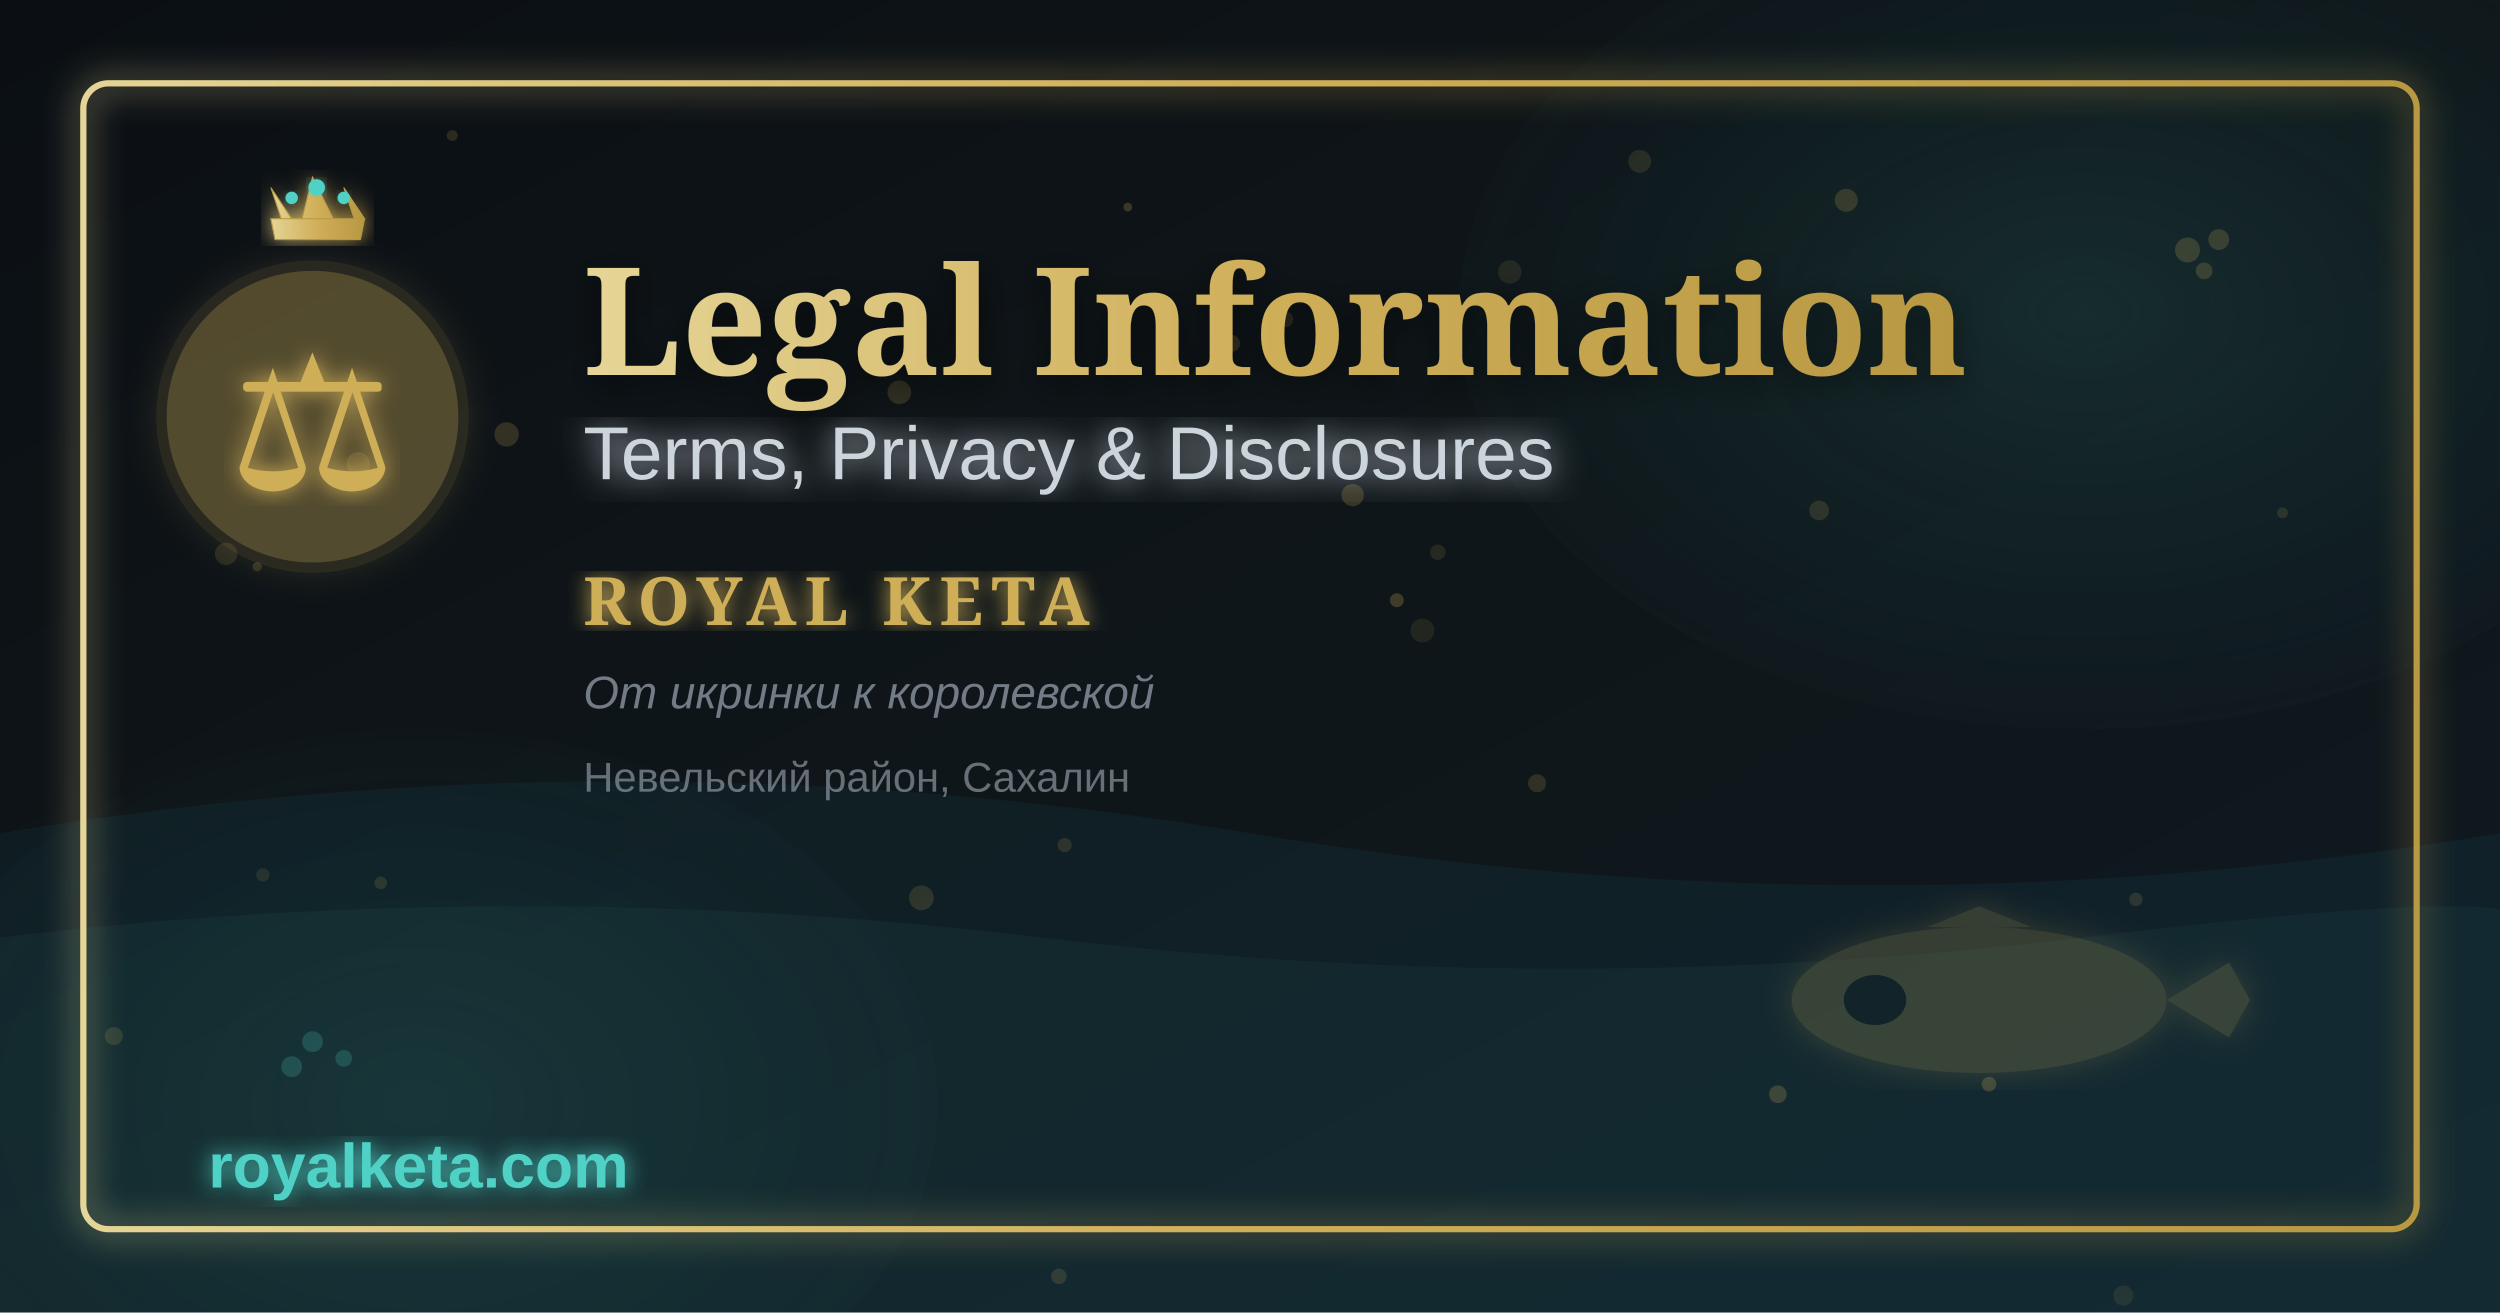
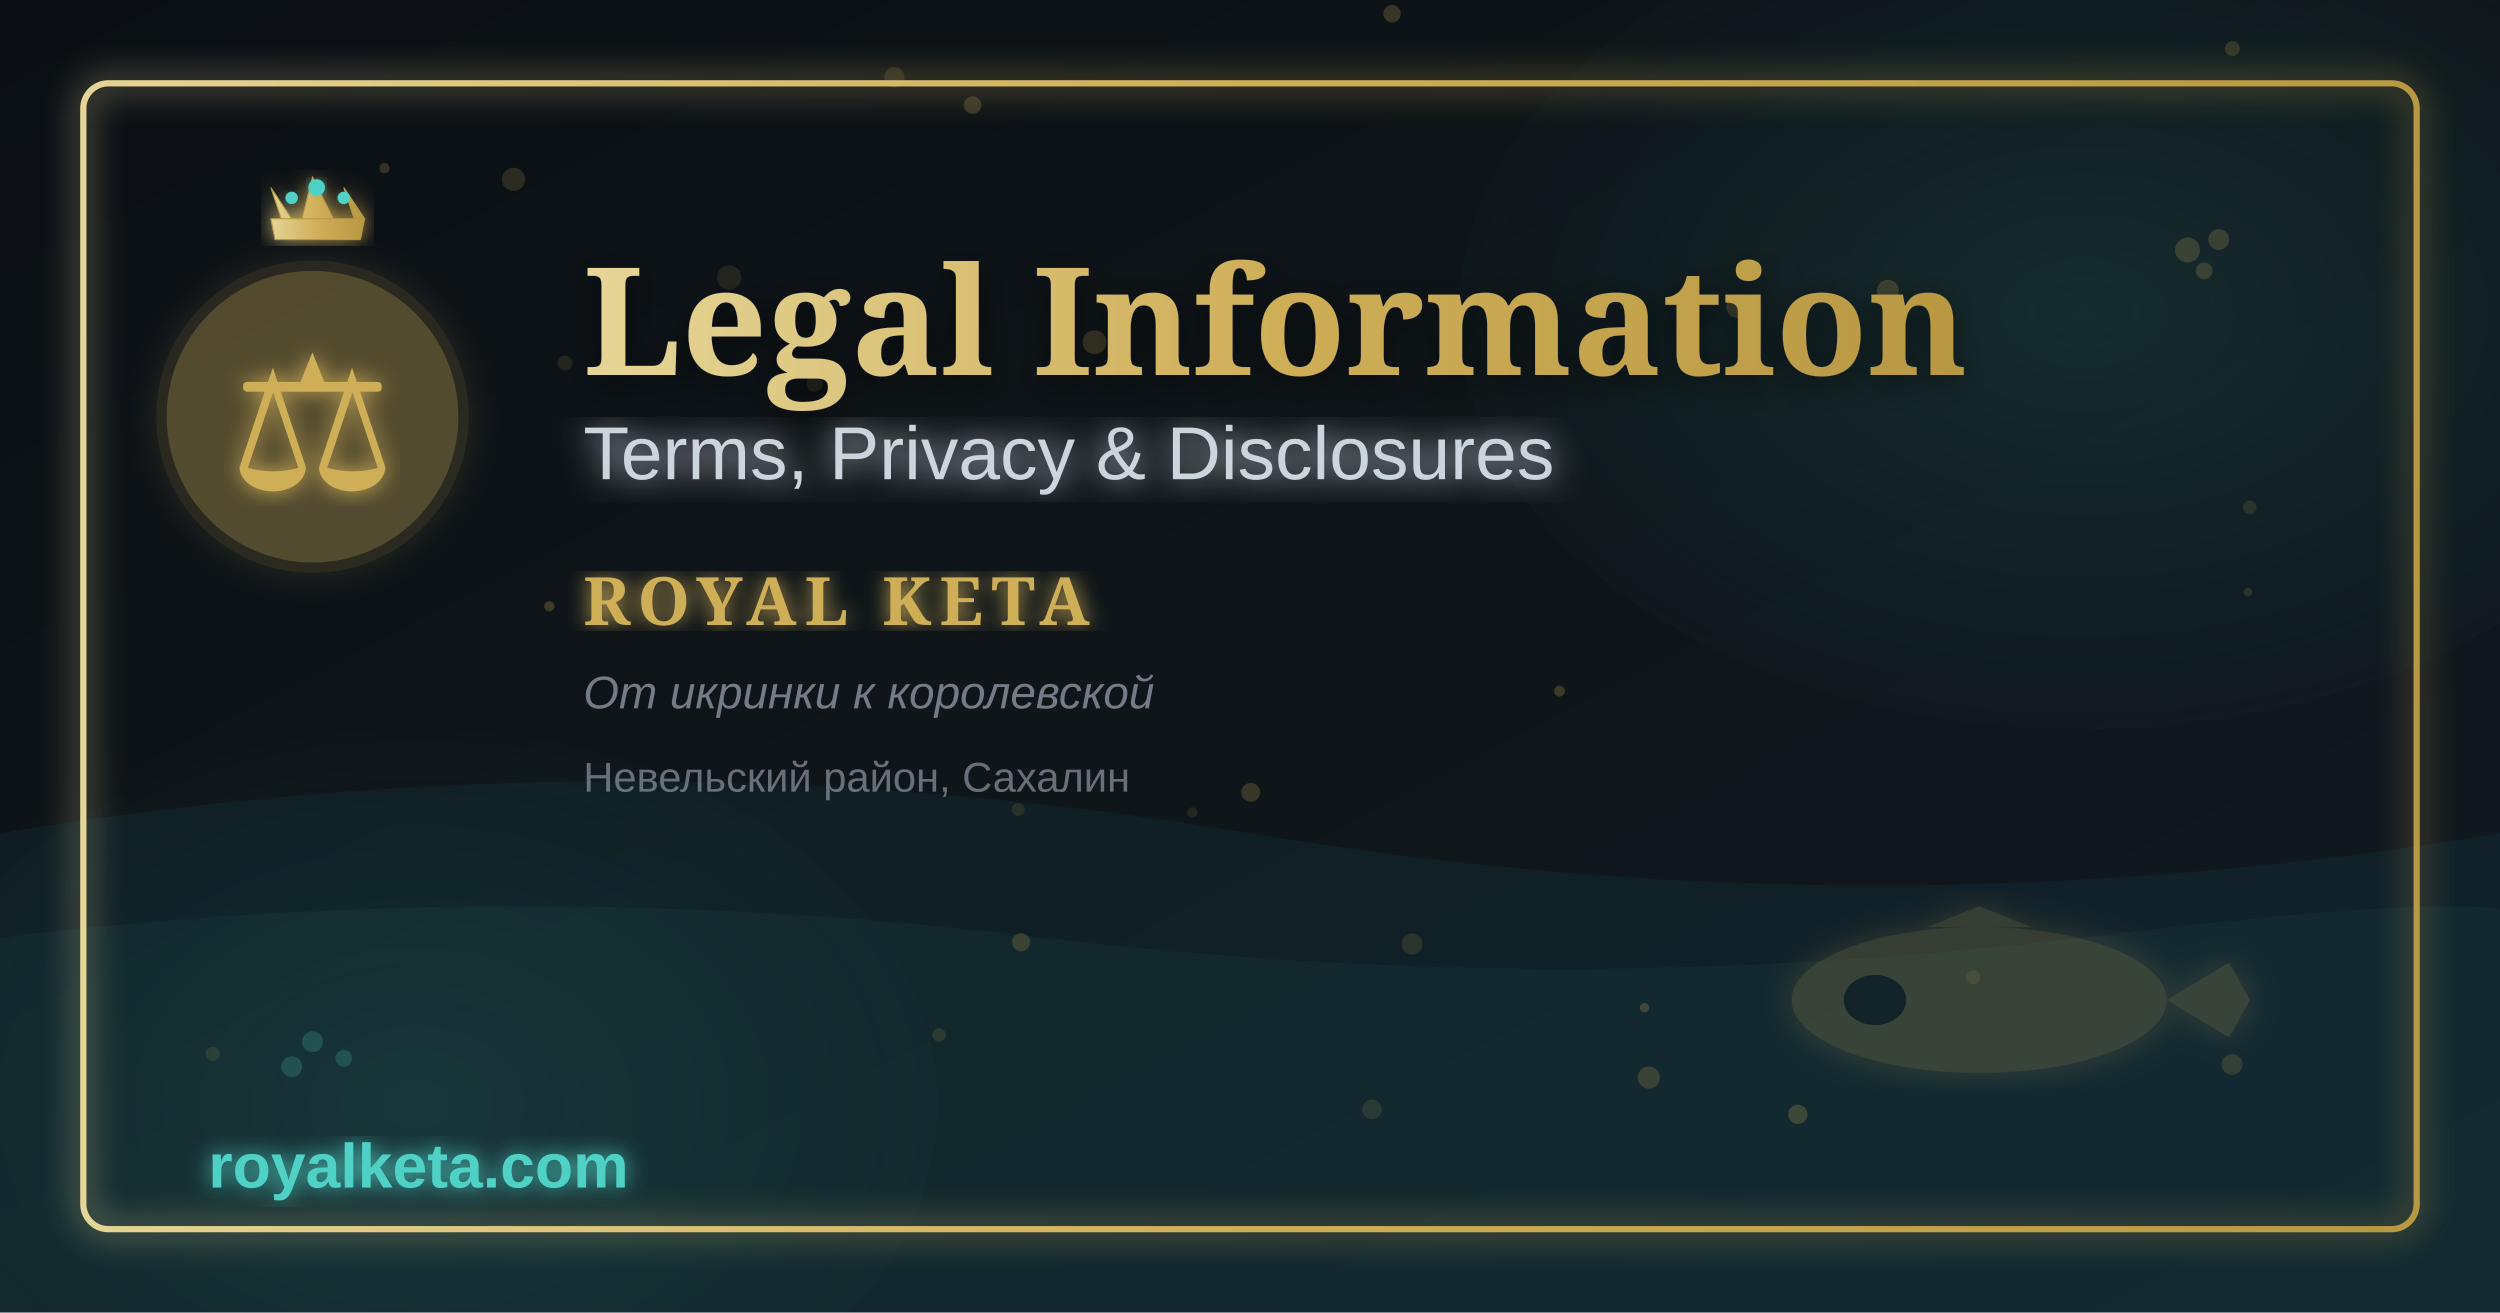
<svg xmlns="http://www.w3.org/2000/svg" width="1200" height="630">
  <defs>
    <linearGradient id="bgGradient" x1="0%" y1="0%" x2="100%" y2="100%">
      <stop offset="0%" style="stop-color:#0B0F14;stop-opacity:1" />
      <stop offset="50%" style="stop-color:#0F1619;stop-opacity:1" />
      <stop offset="100%" style="stop-color:#0F1922;stop-opacity:1" />
    </linearGradient>
    <linearGradient id="goldGradient" x1="0%" y1="0%" x2="100%" y2="0%">
      <stop offset="0%" style="stop-color:#E5D596;stop-opacity:1" />
      <stop offset="50%" style="stop-color:#CFAE58;stop-opacity:1" />
      <stop offset="100%" style="stop-color:#B89842;stop-opacity:1" />
    </linearGradient>
    <radialGradient id="oceanGradient" cx="50%" cy="50%" r="50%">
      <stop offset="0%" style="stop-color:#4FD1C5;stop-opacity:0.3" />
      <stop offset="100%" style="stop-color:#1E90A0;stop-opacity:0.05" />
    </radialGradient>
    <filter id="glow">
      <feGaussianBlur stdDeviation="5" result="coloredBlur" />
      <feMerge>
        <feMergeNode in="coloredBlur" />
        <feMergeNode in="SourceGraphic" />
      </feMerge>
    </filter>
    <filter id="softGlow">
      <feGaussianBlur stdDeviation="8" result="coloredBlur" />
      <feMerge>
        <feMergeNode in="coloredBlur" />
        <feMergeNode in="SourceGraphic" />
      </feMerge>
    </filter>
    <filter id="shadow">
      <feDropShadow dx="0" dy="4" stdDeviation="8" flood-color="#000000" flood-opacity="0.5" />
    </filter>
  </defs>
  <rect width="1200" height="630" fill="url(#bgGradient)" />
  <ellipse cx="1000" cy="150" rx="300" ry="200" fill="url(#oceanGradient)" opacity="0.4" />
  <ellipse cx="200" cy="530" rx="250" ry="180" fill="url(#oceanGradient)" opacity="0.3" />
  <path d="M 0 400 Q 300 350 600 400 T 1200 400 L 1200 630 L 0 630 Z" fill="#1E90A0" opacity="0.08" />
  <path d="M 0 450 Q 250 420 500 450 T 1000 450 T 1200 450 L 1200 630 L 0 630 Z" fill="#4FD1C5" opacity="0.05" />
-   <circle cx="1025.243" cy="431.747" r="3.223" fill="#CFAE58" opacity="0.152" />
-   <circle cx="1095.603" cy="246.14" r="2.631" fill="#CFAE58" opacity="0.144" />
-   <circle cx="217.074" cy="65.044" r="2.618" fill="#CFAE58" opacity="0.165" />
-   <circle cx="954.708" cy="520.401" r="3.503" fill="#CFAE58" opacity="0.234" />
-   <circle cx="670.484" cy="288.105" r="3.324" fill="#CFAE58" opacity="0.249" />
-   <circle cx="886.185" cy="96.134" r="5.522" fill="#CFAE58" opacity="0.189" />
-   <circle cx="108.534" cy="265.841" r="5.373" fill="#CFAE58" opacity="0.146" />
-   <circle cx="724.706" cy="130.546" r="5.616" fill="#CFAE58" opacity="0.115" />
-   <circle cx="511.044" cy="405.645" r="3.399" fill="#CFAE58" opacity="0.147" />
-   <circle cx="682.757" cy="302.661" r="5.715" fill="#CFAE58" opacity="0.109" />
-   <circle cx="812.228" cy="166.484" r="3.286" fill="#CFAE58" opacity="0.202" />
-   <circle cx="182.753" cy="423.763" r="3.015" fill="#CFAE58" opacity="0.144" />
-   <circle cx="541.342" cy="99.404" r="2.11" fill="#CFAE58" opacity="0.233" />
-   <circle cx="171.921" cy="222.523" r="5.518" fill="#CFAE58" opacity="0.181" />
-   <circle cx="123.434" cy="272.021" r="2.232" fill="#CFAE58" opacity="0.188" />
-   <circle cx="690.152" cy="265.095" r="3.707" fill="#CFAE58" opacity="0.128" />
-   <circle cx="649.276" cy="237.624" r="5.362" fill="#CFAE58" opacity="0.21" />
-   <circle cx="873.203" cy="245.023" r="4.726" fill="#CFAE58" opacity="0.156" />
-   <circle cx="787.057" cy="77.424" r="5.514" fill="#CFAE58" opacity="0.131" />
-   <circle cx="54.639" cy="497.342" r="4.304" fill="#CFAE58" opacity="0.159" />
-   <circle cx="737.797" cy="375.941" r="4.335" fill="#CFAE58" opacity="0.173" />
-   <circle cx="126.16" cy="419.965" r="3.193" fill="#CFAE58" opacity="0.118" />
-   <circle cx="431.671" cy="188.298" r="5.679" fill="#CFAE58" opacity="0.187" />
-   <circle cx="617.082" cy="153.337" r="3.701" fill="#CFAE58" opacity="0.154" />
-   <circle cx="1019.214" cy="621.891" r="4.822" fill="#CFAE58" opacity="0.101" />
-   <circle cx="442.257" cy="430.97" r="5.934" fill="#CFAE58" opacity="0.162" />
-   <circle cx="243.192" cy="208.51" r="5.843" fill="#CFAE58" opacity="0.199" />
-   <circle cx="591.143" cy="164.822" r="4.077" fill="#CFAE58" opacity="0.199" />
-   <circle cx="853.349" cy="525.234" r="4.257" fill="#CFAE58" opacity="0.215" />
-   <circle cx="508.252" cy="612.661" r="3.719" fill="#CFAE58" opacity="0.166" />
+   <circle cx="668.197" cy="6.611" r="4.218" fill="#CFAE58" opacity="0.216" />
+   <circle cx="102.062" cy="505.844" r="3.434" fill="#CFAE58" opacity="0.122" />
+   <circle cx="791.422" cy="517.243" r="5.318" fill="#CFAE58" opacity="0.196" />
+   <circle cx="1078.966" cy="284.207" r="2.115" fill="#CFAE58" opacity="0.14" />
+   <circle cx="429.276" cy="37.029" r="4.878" fill="#CFAE58" opacity="0.16" />
+   <circle cx="748.546" cy="331.735" r="2.598" fill="#CFAE58" opacity="0.227" />
+   <circle cx="572.318" cy="389.96" r="2.44" fill="#CFAE58" opacity="0.114" />
+   <circle cx="600.358" cy="380.317" r="4.531" fill="#CFAE58" opacity="0.214" />
+   <circle cx="525.39" cy="164.281" r="5.743" fill="#CFAE58" opacity="0.23" />
+   <circle cx="906.201" cy="139.588" r="5.33" fill="#CFAE58" opacity="0.214" />
+   <circle cx="658.579" cy="532.466" r="4.721" fill="#CFAE58" opacity="0.136" />
+   <circle cx="391.003" cy="184.062" r="3.907" fill="#CFAE58" opacity="0.144" />
+   <circle cx="789.37" cy="483.709" r="2.259" fill="#CFAE58" opacity="0.242" />
+   <circle cx="450.792" cy="496.817" r="3.26" fill="#CFAE58" opacity="0.131" />
+   <circle cx="466.84" cy="50.483" r="4.211" fill="#CFAE58" opacity="0.218" />
+   <circle cx="947.101" cy="469.103" r="3.403" fill="#CFAE58" opacity="0.104" />
+   <circle cx="833.937" cy="147.237" r="5.348" fill="#CFAE58" opacity="0.219" />
+   <circle cx="490.097" cy="452.259" r="4.327" fill="#CFAE58" opacity="0.21" />
+   <circle cx="1071.41" cy="510.944" r="4.985" fill="#CFAE58" opacity="0.166" />
+   <circle cx="718.668" cy="175.388" r="3.525" fill="#CFAE58" opacity="0.211" />
+   <circle cx="263.656" cy="290.992" r="2.45" fill="#CFAE58" opacity="0.249" />
+   <circle cx="350.008" cy="133.229" r="5.851" fill="#CFAE58" opacity="0.123" />
+   <circle cx="862.943" cy="534.878" r="4.622" fill="#CFAE58" opacity="0.23" />
+   <circle cx="488.729" cy="388.558" r="3.087" fill="#CFAE58" opacity="0.131" />
+   <circle cx="1079.81" cy="243.52" r="3.318" fill="#CFAE58" opacity="0.128" />
+   <circle cx="246.467" cy="86.093" r="5.587" fill="#CFAE58" opacity="0.165" />
+   <circle cx="184.561" cy="80.723" r="2.452" fill="#CFAE58" opacity="0.208" />
+   <circle cx="271.221" cy="174.23" r="3.545" fill="#CFAE58" opacity="0.128" />
+   <circle cx="1071.538" cy="23.277" r="3.57" fill="#CFAE58" opacity="0.187" />
+   <circle cx="677.786" cy="453.12" r="5.048" fill="#CFAE58" opacity="0.145" />
  <rect x="40" y="40" width="1120" height="550" fill="none" stroke="url(#goldGradient)" stroke-width="3" rx="12" filter="url(#softGlow)" />
  <circle cx="150" cy="200" r="75" fill="#CFAE58" opacity="0.15" filter="url(#softGlow)" />
  <circle cx="150" cy="200" r="70" fill="#CFAE58" opacity="0.25" />
  <text x="150" y="235" font-size="90" text-anchor="middle" fill="#CFAE58" filter="url(#glow)">⚖️</text>
  <g transform="translate(100, 70)">
    <path d="M 30 20 L 40 35 L 35 35 Z M 50 15 L 60 35 L 45 35 Z M 65 20 L 75 35 L 70 35 Z M 30 35 L 75 35 L 73 45 L 32 45 Z" fill="url(#goldGradient)" filter="url(#glow)" stroke="#B89842" stroke-width="0.5" />
    <circle cx="40" cy="25" r="3" fill="#4FD1C5" filter="url(#glow)" />
    <circle cx="52" cy="20" r="4" fill="#4FD1C5" filter="url(#glow)" />
    <circle cx="65" cy="25" r="3" fill="#4FD1C5" filter="url(#glow)" />
  </g>
  <text x="280" y="180" font-family="Georgia, serif" font-size="72" font-weight="bold" fill="url(#goldGradient)" filter="url(#shadow)">Legal Information</text>
  <text x="280" y="230" font-family="Arial, sans-serif" font-size="36" fill="#D6DEE6" opacity="0.95" filter="url(#softGlow)">Terms, Privacy &amp; Disclosures</text>
  <text x="280" y="300" font-family="Georgia, serif" font-size="32" font-weight="bold" fill="#CFAE58" letter-spacing="4" filter="url(#glow)">ROYAL KETA</text>
  <text x="280" y="340" font-family="Arial, sans-serif" font-size="22" font-style="italic" fill="#8B95A1" opacity="0.8">От икринки к королевской</text>
  <text x="280" y="380" font-family="Arial, sans-serif" font-size="20" fill="#8B95A1" opacity="0.7">Невельский район, Сахалин</text>
  <text x="100" y="570" font-family="Arial, sans-serif" font-size="30" font-weight="bold" fill="#4FD1C5" filter="url(#glow)">royalketa.com</text>
  <g transform="translate(950, 480)" opacity="0.2" filter="url(#softGlow)">
    <ellipse cx="0" cy="0" rx="90" ry="35" fill="#CFAE58" />
    <path d="M 90 0 L 120 -18 L 130 0 L 120 18 Z" fill="#CFAE58" />
    <path d="M -25 -35 L 0 -45 L 25 -35 Z" fill="#CFAE58" />
    <ellipse cx="-50" cy="0" rx="15" ry="12" fill="#0B0F14" />
  </g>
  <g opacity="0.2">
    <circle cx="1050" cy="120" r="6" fill="#CFAE58" />
    <circle cx="1065" cy="115" r="5" fill="#CFAE58" />
    <circle cx="1058" cy="130" r="4" fill="#CFAE58" />
    <circle cx="150" cy="500" r="5" fill="#4FD1C5" />
    <circle cx="165" cy="508" r="4" fill="#4FD1C5" />
    <circle cx="140" cy="512" r="5" fill="#4FD1C5" />
  </g>
</svg>
